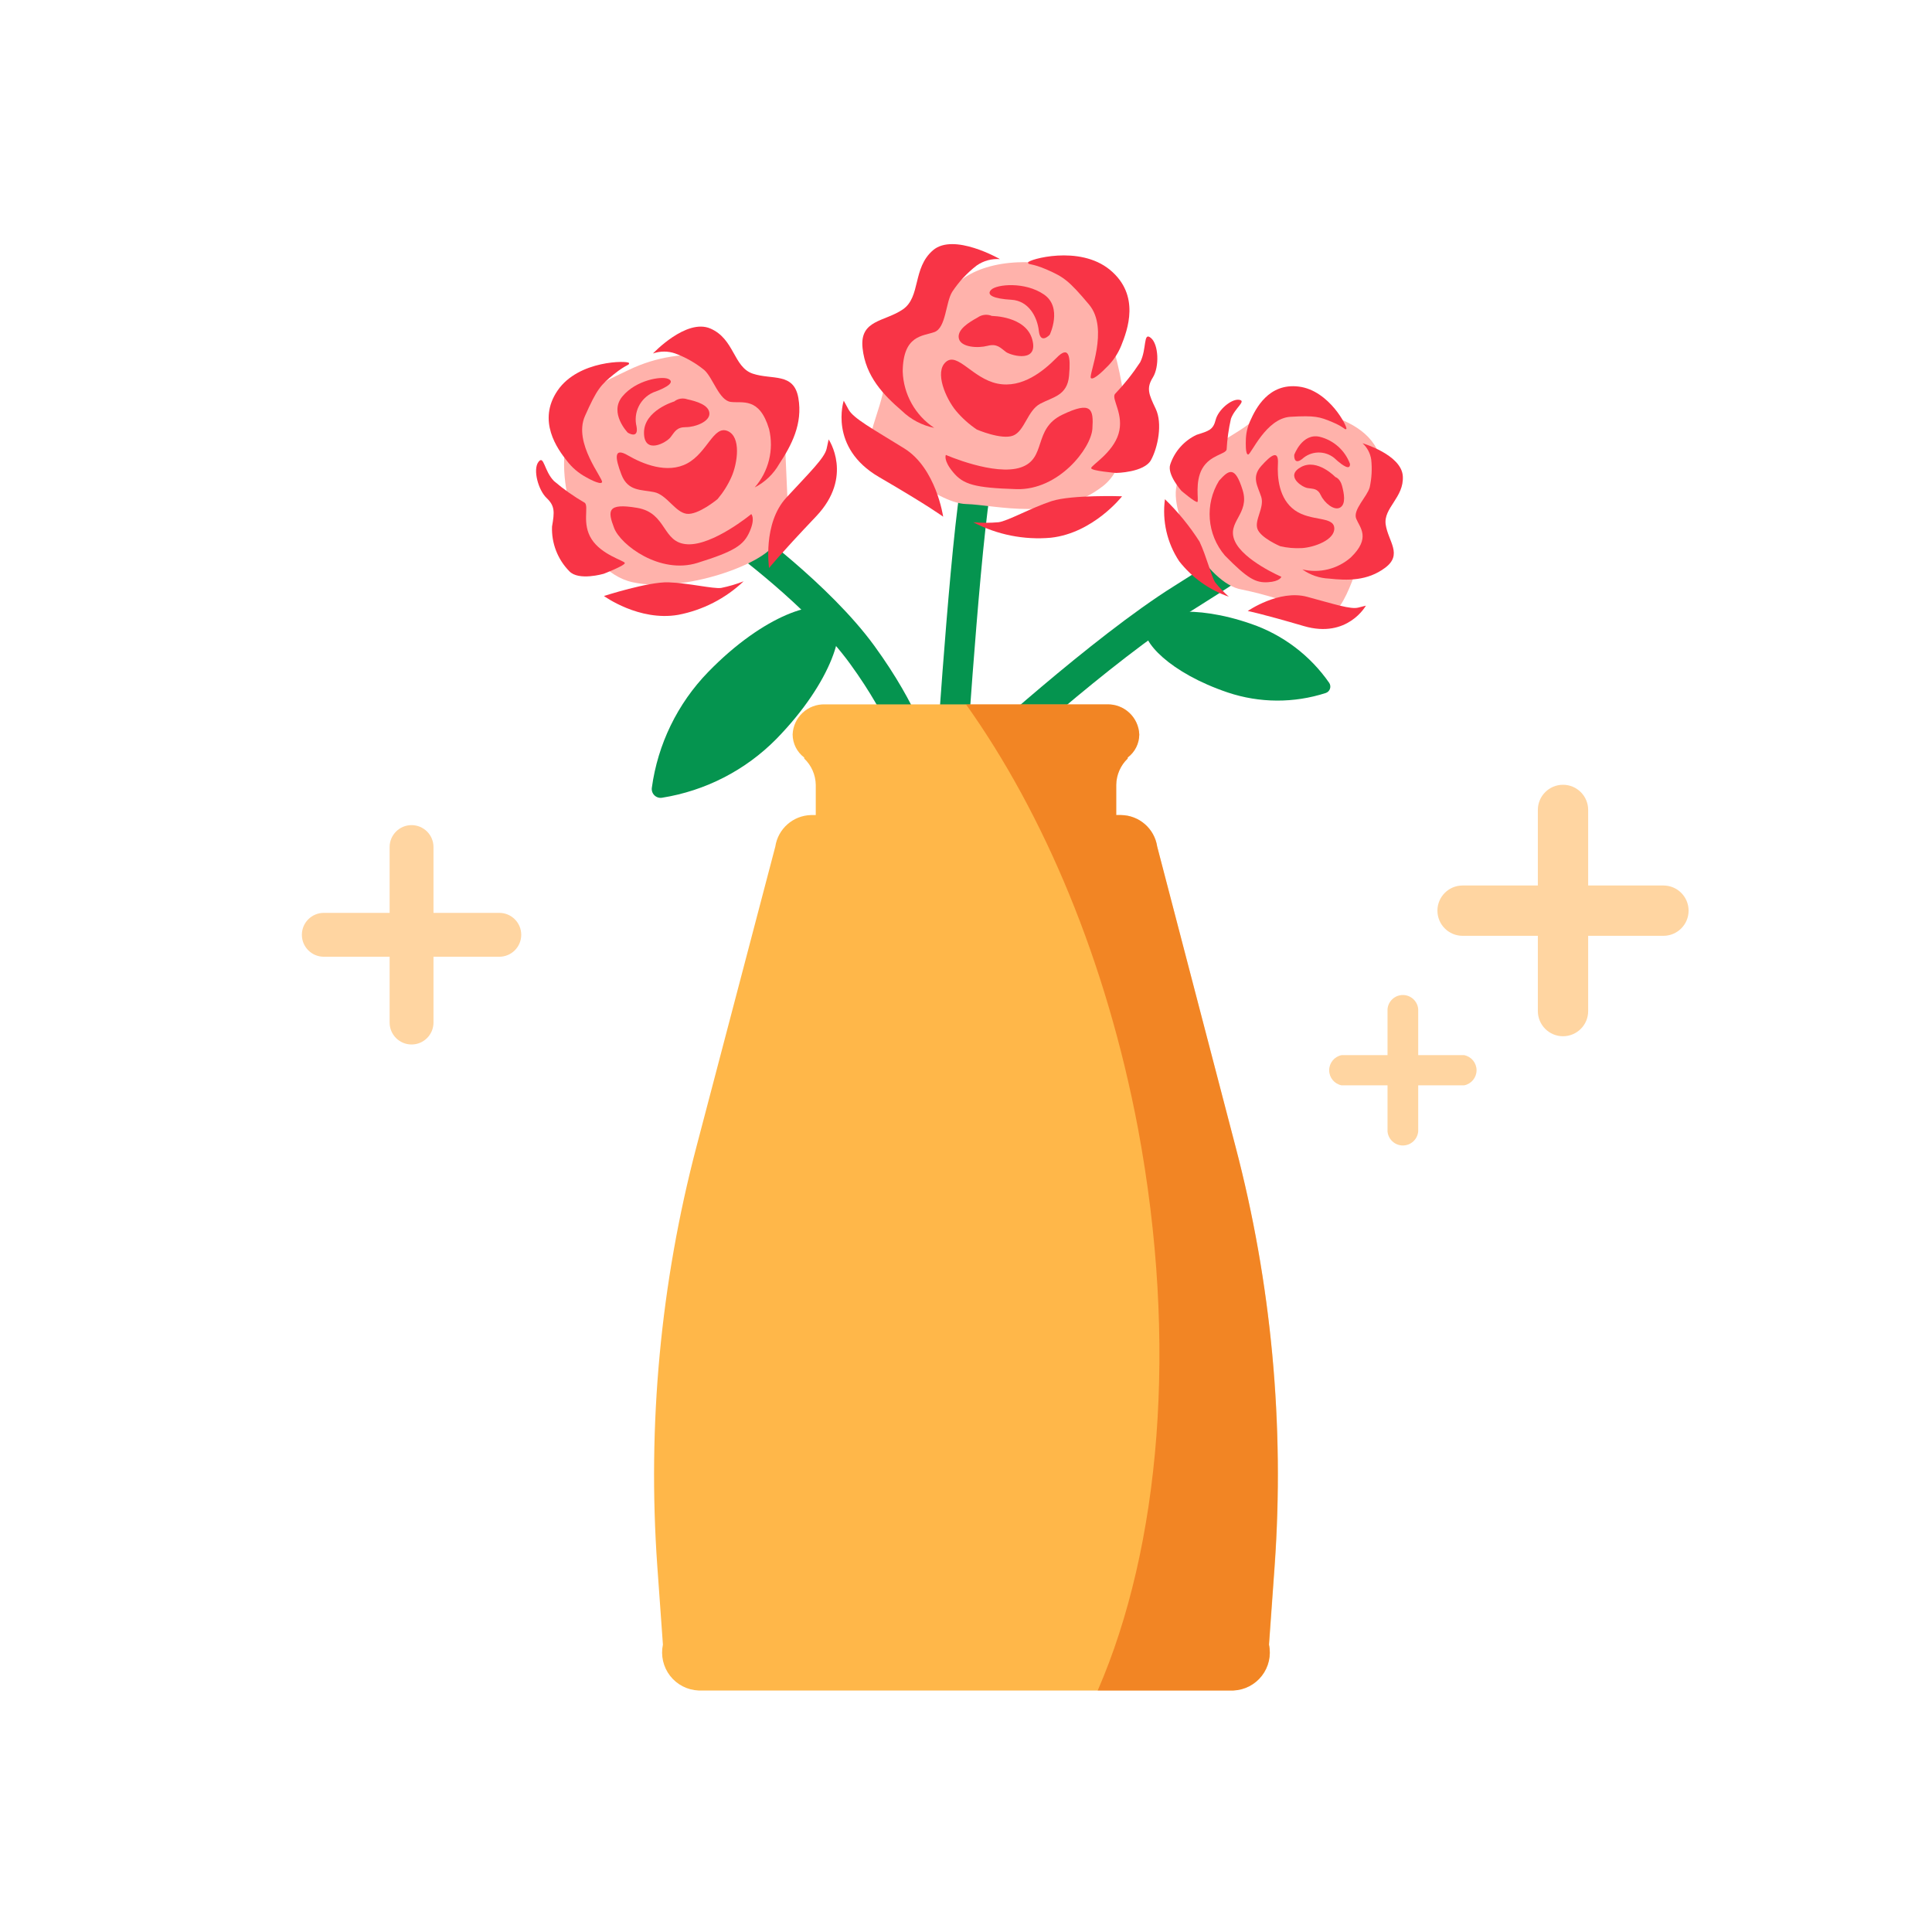
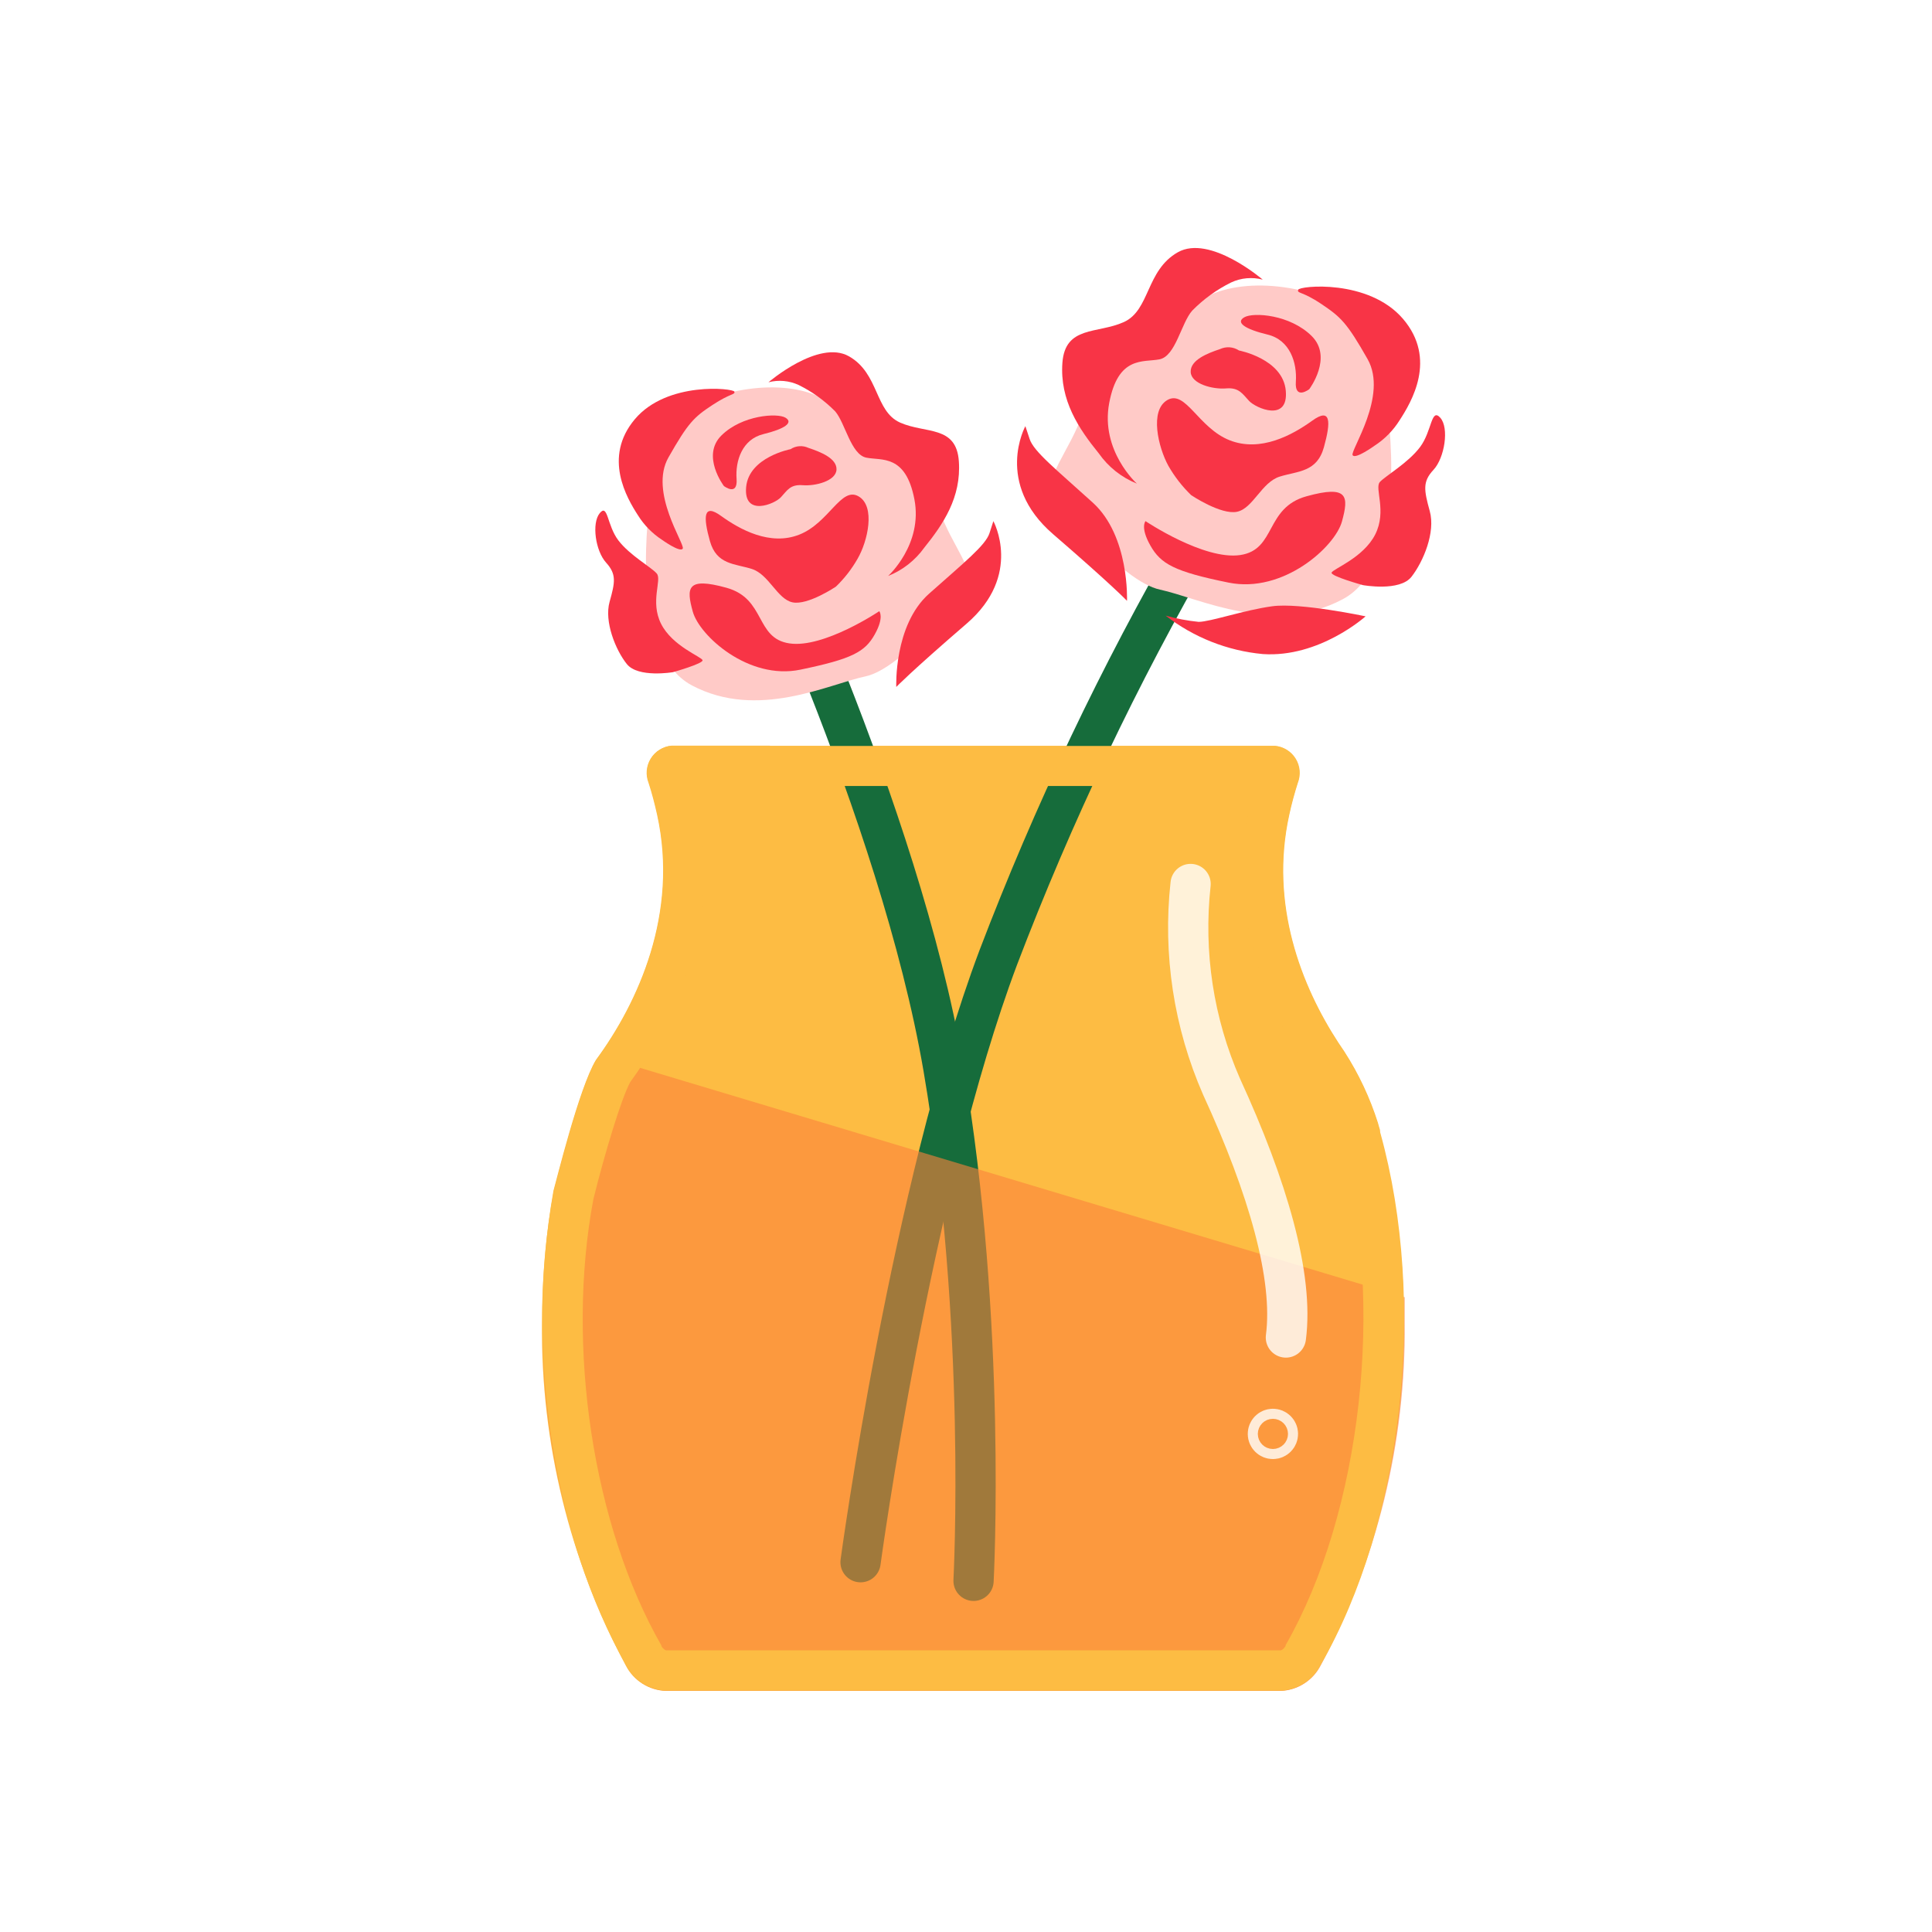
<svg xmlns="http://www.w3.org/2000/svg" viewBox="0 0 192 192">
  <defs>
-     <style>.cls-1{fill:#fff;}.cls-2{fill:red;}.cls-3{fill:none;stroke:#05944f;stroke-linecap:round;stroke-linejoin:round;stroke-width:3px;}.cls-4{fill:#ffb749;}.cls-5{fill:#ffb2ab;}.cls-6{fill:#f83446;}.cls-7{fill:#05944f;}.cls-8{fill:#e65300;opacity:0.5;}.cls-9{fill:#ffd5a1;}</style>
+     <style>.cls-1{fill:#fff;}.cls-2{fill:red;}.cls-3{fill:#fdbc43;}.cls-4,.cls-9{fill:none;stroke-linecap:round;stroke-linejoin:round;stroke-width:4px;}.cls-4{stroke:#166c3b;}.cls-5{fill:#fc823a;opacity:0.6;}.cls-6{fill:#ffcac7;}.cls-7{fill:#f83446;}.cls-8{opacity:0.8;}.cls-9{stroke:#fff;}</style>
  </defs>
  <g id="Layer_2" data-name="Layer 2">
-     <g id="Layer_7" data-name="Layer 7">
+     <g id="vase">
      <rect class="cls-1" width="192" height="192" />
      <line class="cls-2" x1="73" y1="168" x2="119" y2="168" />
-       <path class="cls-3" d="M73.23,53.25s8.15,5.9,12.46,11.83S91,75,91,75h3.58s1.65-25.15,2.75-28.33c2.67-7.67,4.25-9.8,4.25-9.8" />
-       <path class="cls-3" d="M97.5,75.5s12-11,20-16,8.88-6,8.88-6" />
-       <path class="cls-4" d="M122.78,113.93,115,84.13A3.68,3.68,0,0,0,111.41,81h-.48V78a3.7,3.7,0,0,1,1.14-2.62v-.1A2.89,2.89,0,0,0,113.22,73,3.12,3.12,0,0,0,110,70H82a3.12,3.12,0,0,0-3.23,3,2.89,2.89,0,0,0,1.15,2.28v.1A3.7,3.7,0,0,1,81.07,78v3h-.48a3.68,3.68,0,0,0-3.54,3.13l-7.83,29.8a128.33,128.33,0,0,0-3.9,41.69l.56,7.82A3.78,3.78,0,0,0,69.42,168h53.16a3.78,3.78,0,0,0,3.54-4.56l.56-7.82A128.33,128.33,0,0,0,122.78,113.93Z" />
-       <path class="cls-5" d="M78.38,52.39l-.46-10.46s-2.65-2.16-4.28-3.54.59-2.68-2.53-3a15.18,15.18,0,0,0-8.62,1.37C60,38,57.88,38.45,56.44,43.22s1.28,13.51,6.42,14.64S76,56,77,54,78.38,52.39,78.38,52.39Z" />
-       <path class="cls-6" d="M66.44,57.87c-2-.07-6.42,1.36-6.42,1.36s3.49,2.55,7.39,1.87a13,13,0,0,0,6.49-3.33,13.39,13.39,0,0,1-2.24.66C70.86,58.53,68.41,57.94,66.44,57.87Z" />
-       <path class="cls-6" d="M82.35,43.67l-.2.92c-.2.91-1.62,2.29-4,4.86s-1.72,7-1.72,7,.93-1.19,4.68-5.14S82.35,43.67,82.35,43.67Z" />
-       <path class="cls-6" d="M74.66,51.09s-3.79,3.13-6.34,3-2-3.11-5-3.62-2.94.3-2.29,2,4.56,4.63,8.28,3.47,4.6-1.77,5.19-3.11S74.66,51.09,74.66,51.09Z" />
-       <path class="cls-6" d="M70,36.78c.86.78,1.46,3,2.61,3.16s2.85-.54,3.82,2.7A6.48,6.48,0,0,1,75,48.44a5.88,5.88,0,0,0,2.43-2.32c1.23-1.87,2.36-4,1.91-6.57s-2.62-1.77-4.54-2.42S73,33.69,70.6,32.65s-5.71,2.48-5.71,2.48a3.34,3.34,0,0,1,2.22,0A10.21,10.21,0,0,1,70,36.78Z" />
-       <path class="cls-6" d="M62.41,45.26c-1.43-.84-1.3.22-.65,1.91s2,1.47,3.26,1.74,2.08,2,3.22,2.15,3.07-1.46,3.07-1.46a9.14,9.14,0,0,0,1.38-2.2c.6-1.34,1-4-.39-4.57s-2,2.14-4,3.22S63.84,46.09,62.41,45.26Z" />
-       <path class="cls-6" d="M66.64,43.45c.42-.54.59-1,1.52-1s2.39-.55,2.34-1.38-1.29-1.19-2.2-1.39a1.36,1.36,0,0,0-1.3.22s-3,.88-3,3.1S66.22,44,66.64,43.45Z" />
-       <path class="cls-6" d="M62.39,43s1.1.69.87-.61A2.94,2.94,0,0,1,64.91,39c1.53-.54,2.16-1.06,1.49-1.35s-3.19.11-4.55,1.75S62.39,43,62.39,43Z" />
-       <path class="cls-6" d="M58.24,47.42s1.44.84,1.59.5-2.89-3.89-1.7-6.57S59.7,38.25,61,37.2s1.6-.89,1.5-1.13-5-.3-7.08,2.73,0,5.84.92,7A5.87,5.87,0,0,0,58.24,47.42Z" />
-       <path class="cls-6" d="M62.09,55.94c-.1-.24-2.31-.81-3.3-2.36s-.25-3.22-.67-3.61a20.49,20.49,0,0,1-3.06-2.16c-1-1-1-2.66-1.56-1.89s0,2.79.82,3.57.8,1.36.54,2.84a6,6,0,0,0,1.71,4.43c.92,1,3.43.26,3.43.26S62.18,56.18,62.09,55.94Z" />
-       <path class="cls-5" d="M109,29l1.25,4.3s4,11.38-.63,15S99,50.17,96,50.09s-8.59-5-9.29-6S88,40,88,37s4.9-4.47,6-7.24,5.36-4.26,10.2-3.51S109,29,109,29Z" />
-       <path class="cls-6" d="M104.51,49.8c2-.65,7-.48,7-.48s-2.85,3.66-7.09,4.12a13.93,13.93,0,0,1-7.7-1.54,14.4,14.4,0,0,0,2.51,0C100.13,51.79,102.49,50.46,104.51,49.8Z" />
-       <path class="cls-6" d="M83.85,39.82l.48.88c.48.88,2.35,1.89,5.53,3.86s3.87,6.79,3.87,6.79-1.32-1-6.37-3.94S83.85,39.82,83.85,39.82Z" />
-       <path class="cls-6" d="M94,45.21s4.85,2.12,7.45,1.24,1.18-3.82,4.11-5.23,3.13-.56,3,1.39-3.36,6.13-7.55,6-5.28-.47-6.29-1.68S94,45.21,94,45.21Z" />
-       <path class="cls-6" d="M94.63,29c-.66,1.06-.61,3.58-1.77,4s-3.11.28-3.15,3.91a7,7,0,0,0,3.13,5.61,6.47,6.47,0,0,1-3.21-1.69c-1.82-1.57-3.61-3.41-3.91-6.24s2.19-2.6,4-3.84.94-4.11,3-5.88,6.65.88,6.65.88a3.59,3.59,0,0,0-2.3.63A10.83,10.83,0,0,0,94.63,29Z" />
-       <path class="cls-6" d="M105,35.56c1.24-1.28,1.42-.15,1.24,1.8s-1.59,2.09-2.86,2.76-1.55,2.72-2.7,3.17-3.6-.6-3.6-.6A9.91,9.91,0,0,1,95,40.82c-1-1.21-2.16-3.84-1-4.85s2.65,1.64,5.12,2.15S103.72,36.85,105,35.56Z" />
-       <path class="cls-6" d="M100,35c-.59-.44-.91-.88-1.87-.63s-2.64.15-2.84-.73,1-1.61,1.87-2.09a1.46,1.46,0,0,1,1.42-.15s3.35,0,4,2.32S100.64,35.39,100,35Z" />
-       <path class="cls-6" d="M104.32,33.27s-.93,1-1.08-.38-1-3-2.73-3.1-2.55-.46-2-1,3.34-.82,5.23.47S104.32,33.27,104.32,33.27Z" />
-       <path class="cls-6" d="M109.9,36.57s-1.23,1.29-1.49,1,1.85-4.88-.18-7.3-2.55-2.75-4.16-3.46-1.92-.45-1.9-.73,5.09-1.78,8.14.74,1.73,6,1.12,7.52A6.25,6.25,0,0,1,109.9,36.57Z" />
-       <path class="cls-6" d="M108.44,46.52c0-.28,2.15-1.51,2.72-3.41s-.7-3.41-.37-3.94A22.34,22.34,0,0,0,113.31,36c.68-1.34.28-3.06,1.06-2.42s.86,2.87.2,3.93-.42,1.65.28,3.11.22,3.84-.46,5.09S110.92,47,110.92,47,108.42,46.8,108.44,46.52Z" />
-       <path class="cls-5" d="M130.48,60.83a35.44,35.44,0,0,0-7.11-2.25C120,58,116,51,117,48s7.59-5.39,7.8-6.69,9.74-1.15,12,3.27-1.29,5.12-1,6.77-1.64,8.31-3.19,9.48S130.48,60.83,130.48,60.83Z" />
-       <path class="cls-6" d="M119.21,53.83a23.59,23.59,0,0,0-3.44-4.22,9,9,0,0,0,1.42,6.17,10.74,10.74,0,0,0,4.93,3.52,11.87,11.87,0,0,1-1.34-1.4C120.4,57.35,119.91,55.32,119.21,53.83Z" />
-       <path class="cls-6" d="M135.74,60.19l-.75.19c-.75.2-2.31-.32-5.09-1.07S124,60.72,124,60.72s1.24.23,5.58,1.5S135.74,60.19,135.74,60.19Z" />
-       <path class="cls-6" d="M127.34,57.32s-3.75-1.61-4.62-3.54,1.52-2.68.77-5.08-1.34-2.05-2.34-.93a6.34,6.34,0,0,0,.58,7.44c2.27,2.31,3.06,2.72,4.27,2.65S127.34,57.32,127.34,57.32Z" />
-       <path class="cls-6" d="M136.12,48.43c-.25.93-1.7,2.23-1.34,3.12s1.48,1.9-.54,3.85a5.4,5.4,0,0,1-4.81,1.19,4.93,4.93,0,0,0,2.65.91c1.84.2,3.82.24,5.58-1.08s.3-2.61.05-4.28,1.83-2.69,1.7-4.82-4-3.27-4-3.27a2.74,2.74,0,0,1,.86,1.62A8.57,8.57,0,0,1,136.12,48.43Z" />
-       <path class="cls-6" d="M127,46.06c.07-1.37-.66-.87-1.66.25s-.34,2,0,3.07-.71,2.31-.37,3.2,2.25,1.7,2.25,1.7a7.63,7.63,0,0,0,2.15.19c1.22-.07,3.3-.81,3.23-2s-2.33-.63-3.92-1.76S126.92,47.44,127,46.06Z" />
-       <path class="cls-6" d="M129.93,48.5c.56.1,1,0,1.34.73s1.31,1.56,1.91,1.21.39-1.41.19-2.16-.66-.87-.66-.87-1.79-1.88-3.41-1S129.37,48.4,129.93,48.5Z" />
-       <path class="cls-6" d="M128.62,45.2s-.09,1.08.78.42a2.44,2.44,0,0,1,3.19-.11c1,.93,1.6,1.2,1.57.59a4.31,4.31,0,0,0-3-2.69C129.41,43,128.62,45.2,128.62,45.2Z" />
-       <path class="cls-6" d="M123.81,43.81s-.07,1.37.23,1.36,1.77-3.61,4.21-3.75,2.89,0,4.14.52,1.27.84,1.41.68-1.68-3.81-4.71-4.2-4.31,2.22-4.82,3.35A4.81,4.81,0,0,0,123.81,43.81Z" />
-       <path class="cls-6" d="M119,49.88c.15-.16-.28-2,.49-3.33s2.29-1.4,2.41-1.87a18.39,18.39,0,0,1,.43-3.07c.4-1.09,1.58-1.77.81-1.88s-2.08,1-2.33,2-.7,1.1-1.89,1.48a5,5,0,0,0-2.62,2.94c-.35,1,1.11,2.63,1.11,2.63S118.84,50,119,49.88Z" />
-       <path class="cls-7" d="M82.85,60.79c-1.45-1.42-6.91.27-12.48,6a20.47,20.47,0,0,0-5.59,11.49.88.88,0,0,0,1,1,20.48,20.48,0,0,0,11.37-5.84C82.74,67.71,84.31,62.22,82.85,60.79Z" />
-       <path class="cls-7" d="M113.81,62.22c-.5,1.47,2.46,4.66,8.21,6.6a15.58,15.58,0,0,0,9.73.05.67.67,0,0,0,.35-1A15.62,15.62,0,0,0,124.34,62C118.59,60,114.31,60.76,113.81,62.22Z" />
-       <path class="cls-8" d="M122.78,113.93,115,84.13A3.68,3.68,0,0,0,111.41,81h-.48V78a3.7,3.7,0,0,1,1.14-2.62v-.1A2.89,2.89,0,0,0,113.22,73,3.12,3.12,0,0,0,110,70H96c7.75,10.88,13.94,25.5,17.09,42.13,4,21.41,2.21,41.58-4,55.87h13.47a3.78,3.78,0,0,0,3.54-4.56l.56-7.82A128.33,128.33,0,0,0,122.78,113.93Z" />
-       <path class="cls-9" d="M165.31,88h-7.48V80.49a2.49,2.49,0,0,0-5,0V88h-7.48a2.49,2.49,0,1,0,0,5h7.48v7.48a2.49,2.49,0,1,0,5,0V93h7.48a2.49,2.49,0,1,0,0-5Z" />
-       <path class="cls-9" d="M145.51,104.86h-4.57v-4.57a1.53,1.53,0,0,0-3.05,0v4.57h-4.57a1.53,1.53,0,0,0,0,3h4.57v4.57a1.53,1.53,0,0,0,3.05,0v-4.57h4.57a1.53,1.53,0,0,0,0-3Z" />
-       <path class="cls-9" d="M49.62,90.72H43.08V84.18a2.18,2.18,0,0,0-4.36,0v6.54H32.18a2.18,2.18,0,0,0,0,4.36h6.54v6.54a2.18,2.18,0,0,0,4.36,0V95.08h6.54a2.18,2.18,0,0,0,0-4.36Z" />
+       <path class="cls-3" d="M137.14,112.28c-.07-.23-.14-.45-.2-.69a29.57,29.57,0,0,0-3.33-7.08l-.45-.67-.11-.16h0c-3.73-5.7-6.89-13.81-4.92-22.71.23-1.08.52-2.13.85-3.17a2.7,2.7,0,0,0-2.27-3.68h-60a2.7,2.7,0,0,0-2.26,3.68c.33,1,.61,2.09.85,3.17,2.16,9.8-1.88,18.66-6.08,24.37v0c-1.68,2.75-4,12.27-4.22,13a76.49,76.49,0,0,0-1.14,13.18,70.73,70.73,0,0,0,8.33,34,4.64,4.64,0,0,0,4,2.52h61a4.64,4.64,0,0,0,4-2.52,70.73,70.73,0,0,0,8.33-34,75.09,75.09,0,0,0-2.38-18.9A2.81,2.81,0,0,1,137.14,112.28Z" />
+       <path class="cls-4" d="M96.75,157.1s1.36-25.52-3-51S74.1,49,74.1,49" />
+       <path class="cls-4" d="M85.52,155.25s5-37,13.69-60.1a287.3,287.3,0,0,1,19.65-41.29" />
+       <path class="cls-5" d="M131.27,165.48a70.73,70.73,0,0,0,8.33-34c0-.86,0-1.71,0-2.56l-80-24c-.11.14-.2.29-.31.42v0c-1.68,2.75-4,12.27-4.22,13a76.49,76.49,0,0,0-1.14,13.18,70.73,70.73,0,0,0,8.33,34,4.64,4.64,0,0,0,4,2.52h61A4.64,4.64,0,0,0,131.27,165.48Z" />
+       <path class="cls-3" d="M76.49,78.11h48.22c-.18.66-.35,1.33-.49,2-1.84,8.33.07,17.41,5.36,25.57a2.25,2.25,0,0,0,.24.36l0,.07.08.12.34.51a25,25,0,0,1,2.82,6l.08.25c0,.21.11.41.17.61v.07c4.38,15.71,2,36.66-5.55,49.83a.16.16,0,0,0,0,.07c-.17.3-.39.44-.52.44h-61c-.13,0-.35-.14-.52-.44l0-.06c-6.79-11.87-9.5-29.67-6.75-44.34,1.13-4.56,2.77-10,3.66-11.63,3.7-5.08,9.32-15.25,6.64-27.44-.15-.65-.31-1.32-.5-2h7.74m0-4H66.75a2.7,2.7,0,0,0-2.26,3.68c.33,1,.61,2.09.85,3.17,2.16,9.8-1.88,18.66-6.08,24.37-1.68,2.75-4,12.28-4.22,13-2.95,15.6-.08,34.48,7.19,47.17a4.64,4.64,0,0,0,4,2.52h61a4.64,4.64,0,0,0,4-2.52c8.22-14.24,10.62-36.1,5.95-52.89-.09-.34-.19-.66-.28-1a29.57,29.57,0,0,0-3.33-7.08l-.45-.67-.11-.16h0c-3.73-5.7-6.89-13.81-4.92-22.71.23-1.08.52-2.13.85-3.17a2.7,2.7,0,0,0-2.27-3.68H76.49Z" />
+       <path class="cls-6" d="M65.2,44.07l-.58,5.6s-2.39,15,4.15,18.45S82.32,68,86,67.22s9.49-8.1,10.13-9.56S93.63,53,93,49.24s-7.07-4.42-9-7.61-7.58-4.07-13.4-2.05S65.2,44.07,65.2,44.07Z" />
+       <path class="cls-7" d="M98.72,51.79,98.33,53c-.4,1.2-2.48,2.87-6,6s-3.26,9.27-3.26,9.27,1.41-1.48,7-6.3S98.72,51.79,98.72,51.79Z" />
+       <path class="cls-7" d="M87.38,60.74s-5.51,3.71-8.93,3.2-2.32-4.44-6.26-5.53-4,0-3.34,2.38,5.53,6.83,10.69,5.76,6.42-1.77,7.39-3.5S87.38,60.74,87.38,60.74Z" />
+       <path class="cls-7" d="M83,40.88c1,1.16,1.56,4.29,3.09,4.6s3.91-.36,4.78,4.13-2.61,7.63-2.61,7.63a8.11,8.11,0,0,0,3.59-2.81c1.89-2.35,3.69-5,3.44-8.59S92,43.12,89.46,42s-2.08-4.88-5.09-6.59-8,2.58-8,2.58a4.47,4.47,0,0,1,3,.27A13.57,13.57,0,0,1,83,40.88Z" />
+       <path class="cls-7" d="M71.67,51.28c-1.81-1.32-1.78.13-1.12,2.49S73,56,74.71,56.54s2.53,3,4.05,3.32,4.31-1.56,4.31-1.56a12.24,12.24,0,0,0,2.16-2.78c1-1.72,1.81-5.22.08-6.2s-2.91,2.62-5.85,3.8S73.49,52.59,71.67,51.28Z" />
+       <path class="cls-7" d="M77.61,49.41c.63-.68.92-1.29,2.17-1.19s3.29-.42,3.35-1.54-1.58-1.77-2.79-2.17a1.83,1.83,0,0,0-1.78.13s-4.14.79-4.41,3.77S77,50.09,77.61,49.41Z" />
+       <path class="cls-7" d="M71.94,48.3s1.39,1.07,1.26-.71.54-3.93,2.67-4.45,3-1.14,2.19-1.63-4.31-.26-6.36,1.76S71.94,48.3,71.94,48.3Z" />
+       <path class="cls-7" d="M65.78,53.64s1.82,1.31,2.07.88-3.38-5.61-1.42-9.06,2.53-4,4.37-5.21,2.27-1,2.18-1.33-6.69-1.06-9.89,2.74-.78,7.86.31,9.55A7.86,7.86,0,0,0,65.78,53.64Z" />
+       <path class="cls-7" d="M69.82,65.61c-.09-.34-3-1.39-4.12-3.61s.1-4.37-.43-5-2.68-1.8-3.82-3.3S60.42,50,59.6,51s-.42,3.75.63,4.91.9,1.94.35,3.9.6,4.8,1.72,6.19,4.58.8,4.58.8S69.92,65.94,69.82,65.61Z" />
+       <path class="cls-6" d="M137.21,34.23l.6,5.89s2.52,15.76-4.37,19.43-14.27-.12-18.15-.95-10-8.53-10.67-10.06,2.64-5,3.35-8.87,7.44-4.66,9.46-8,8-4.29,14.12-2.16S137.21,34.23,137.21,34.23Z" />
+       <path class="cls-7" d="M126.43,60.25c2.78-.38,9.28,1,9.28,1S131.13,65.38,125.5,65a18.55,18.55,0,0,1-9.66-3.82,19.11,19.11,0,0,0,3.28.62C120.26,61.8,123.64,60.63,126.43,60.25Z" />
+       <path class="cls-7" d="M101.9,42.35l.42,1.27c.41,1.26,2.61,3,6.28,6.33S112,59.71,112,59.71s-1.48-1.56-7.35-6.63S101.9,42.35,101.9,42.35Z" />
+       <path class="cls-7" d="M113.84,51.79s5.81,3.9,9.41,3.37,2.44-4.69,6.59-5.84,4.21,0,3.52,2.51S127.53,59,122.1,57.9s-6.75-1.87-7.78-3.69S113.84,51.79,113.84,51.79Z" />
+       <path class="cls-7" d="M118.49,30.86c-1.11,1.23-1.64,4.53-3.26,4.85s-4.11-.38-5,4.35,2.75,8,2.75,8a8.48,8.48,0,0,1-3.78-3c-2-2.46-3.89-5.29-3.62-9s3.48-2.87,6.1-4.05,2.19-5.14,5.37-6.94,8.44,2.72,8.44,2.72a4.62,4.62,0,0,0-3.14.28A14.3,14.3,0,0,0,118.49,30.86Z" />
+       <path class="cls-7" d="M130.39,41.82c1.91-1.39,1.87.13,1.18,2.62s-2.56,2.36-4.38,2.92-2.66,3.17-4.26,3.5-4.55-1.65-4.55-1.65a13.09,13.09,0,0,1-2.27-2.92c-1-1.82-1.9-5.51-.09-6.54s3.07,2.77,6.17,4S128.47,43.2,130.39,41.82Z" />
+       <path class="cls-7" d="M124.14,39.85c-.67-.71-1-1.36-2.3-1.25s-3.46-.44-3.51-1.63,1.66-1.86,2.92-2.28a1.94,1.94,0,0,1,1.88.14s4.37.83,4.65,4S124.8,40.56,124.14,39.85Z" />
+       <path class="cls-7" d="M130.11,38.68s-1.46,1.12-1.33-.75-.57-4.14-2.81-4.68-3.22-1.2-2.31-1.72,4.54-.27,6.69,1.86S130.11,38.68,130.11,38.68Z" />
+       <path class="cls-7" d="M136.59,44.3s-1.92,1.39-2.17.93,3.55-5.91,1.49-9.54-2.67-4.19-4.61-5.49-2.39-1-2.29-1.4,7-1.11,10.42,2.89.82,8.28-.33,10.06A8.18,8.18,0,0,1,136.59,44.3Z" />
+       <path class="cls-7" d="M132.33,56.91c.1-.36,3.16-1.46,4.34-3.8s-.1-4.6.46-5.21,2.82-1.9,4-3.48,1.09-3.92,2-2.91.43,4-.67,5.18-.95,2-.37,4.11-.64,5-1.81,6.51-4.83.84-4.83.84S132.23,57.26,132.33,56.91Z" />
+       <g class="cls-8">
+         <path class="cls-9" d="M118.32,87.85A39.43,39.43,0,0,0,121.4,108c4.6,10,7.18,18.87,6.39,24.92" />
+         <circle class="cls-9" cx="126.5" cy="142.5" r="0.5" />
+       </g>
    </g>
  </g>
</svg>
